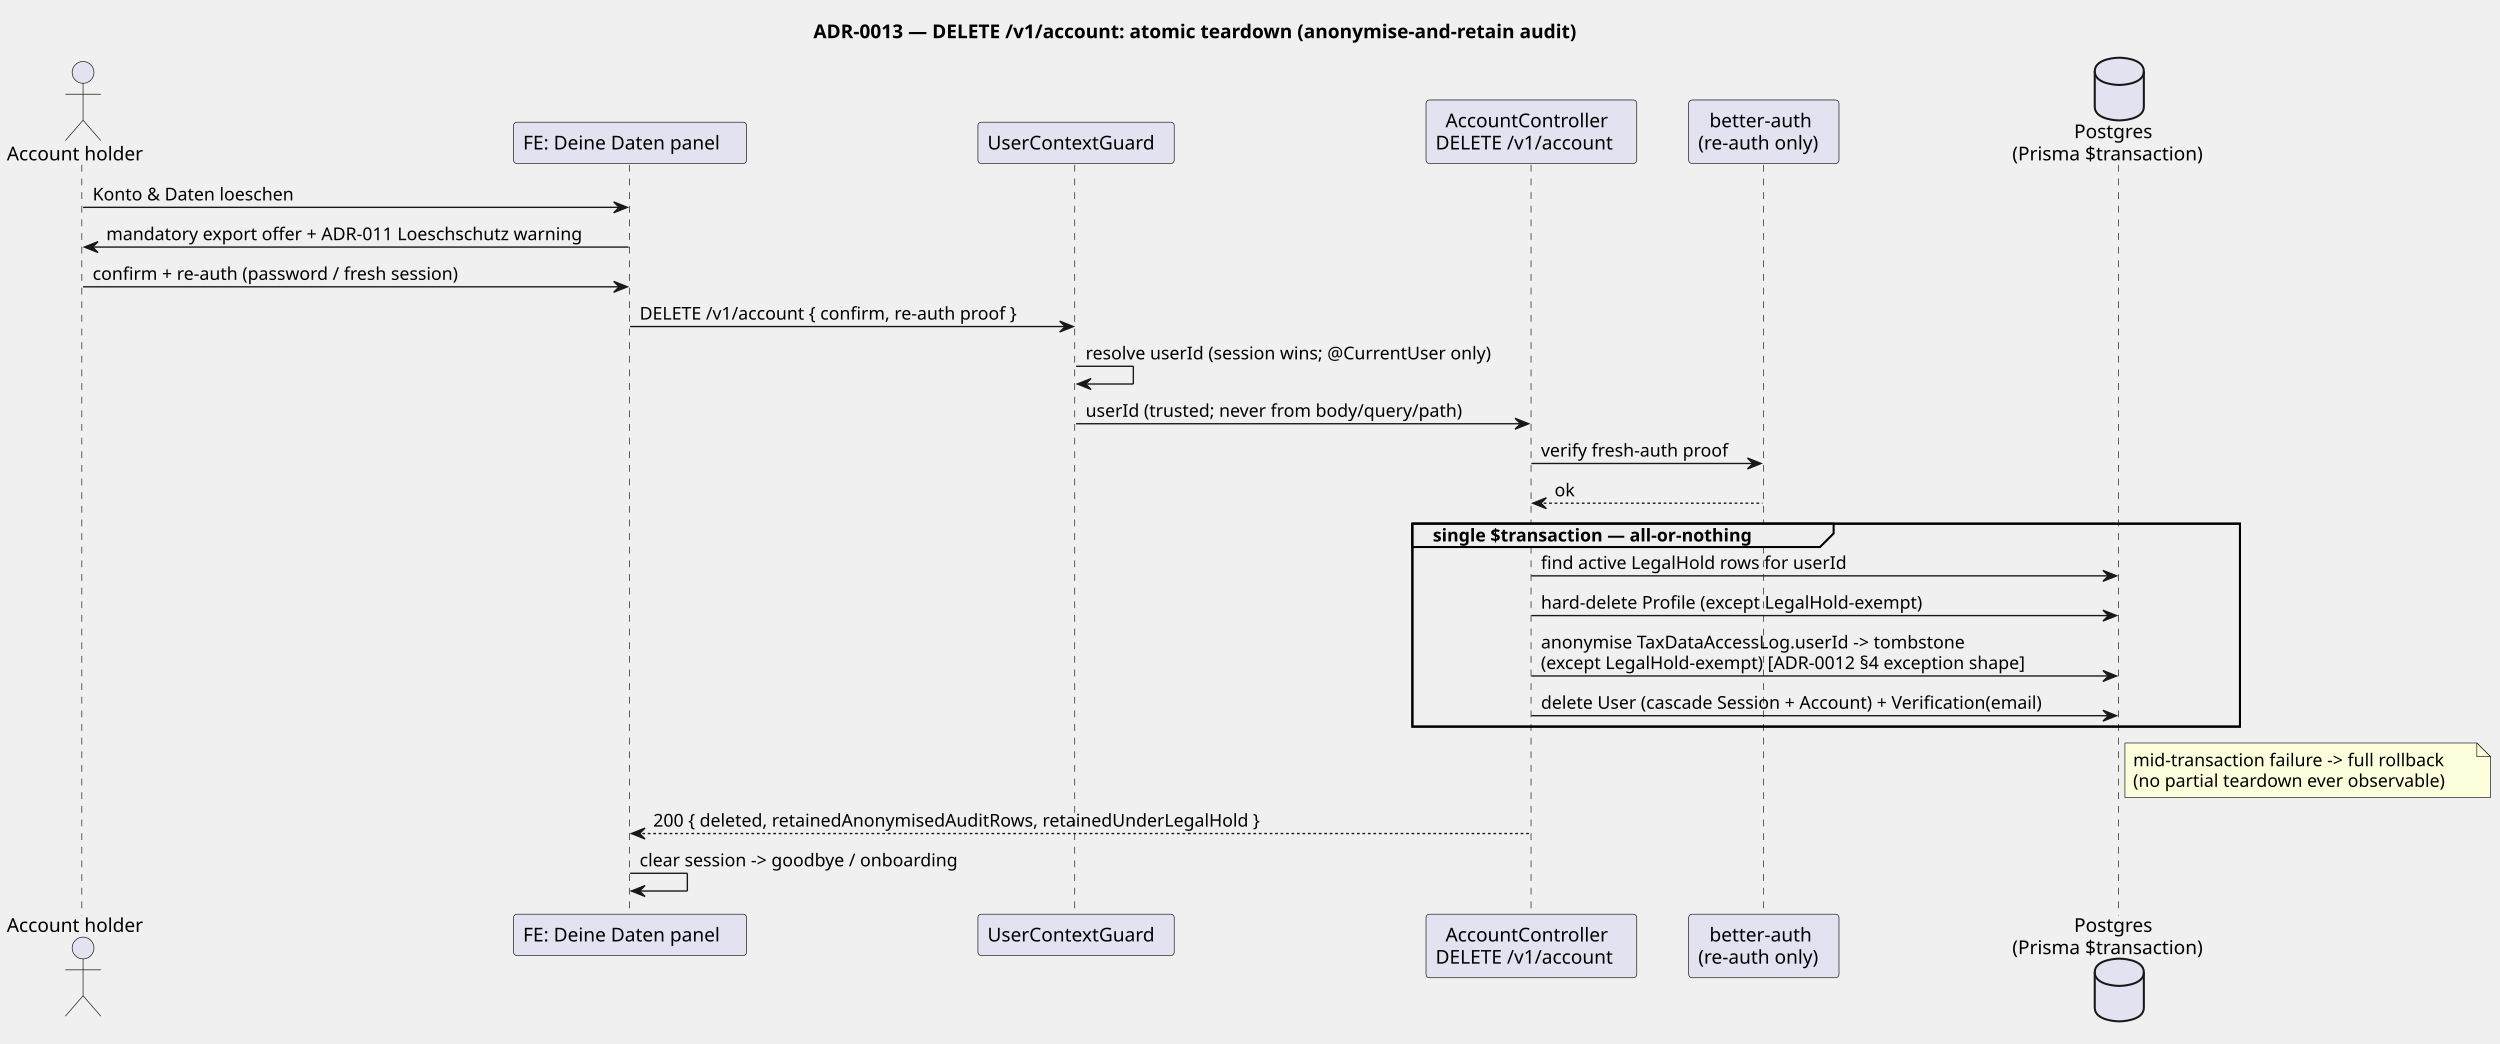
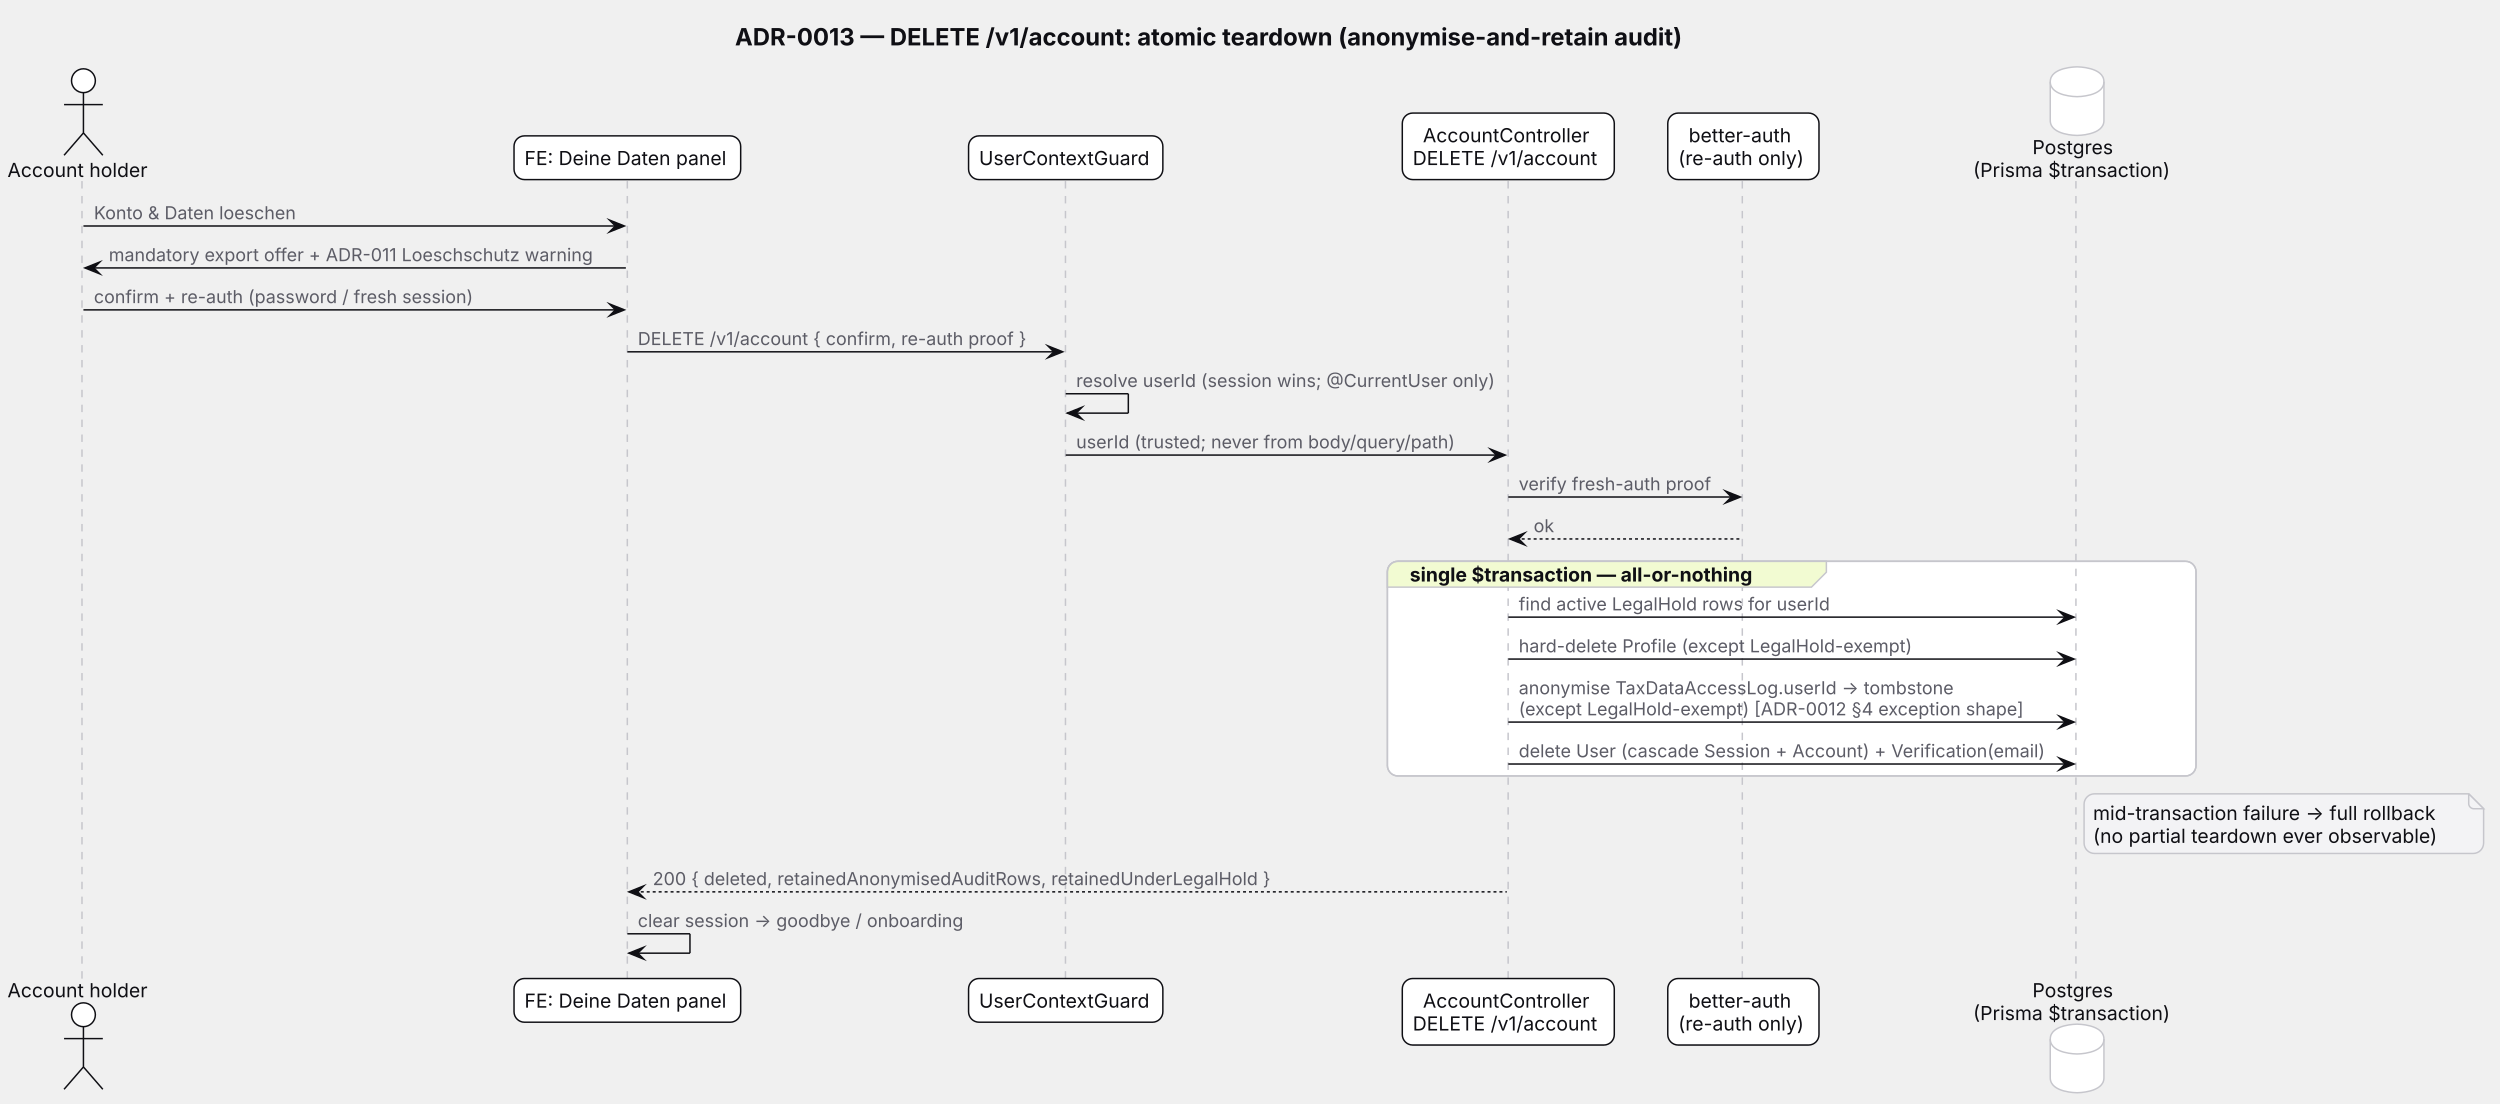
- <svg xmlns="http://www.w3.org/2000/svg" contentStyleType="text/css" height="765px" preserveAspectRatio="none" style="width:1833px;height:765px;background:#FFFFFF;" version="1.1" viewBox="0 0 1833 765" width="1833px" zoomAndPan="magnify">
+ <svg xmlns="http://www.w3.org/2000/svg" contentStyleType="text/css" data-diagram-type="SEQUENCE" height="740px" preserveAspectRatio="none" style="width:1677px;height:740px;background:#FFFFFF;" version="1.1" viewBox="0 0 1677 740" width="1677px" zoomAndPan="magnify">
  <defs />
  <g>
-     <text fill="#000000" font-family="sans-serif" font-size="14" font-weight="bold" lengthAdjust="spacing" textLength="637.841" x="596.365" y="27.995">ADR-0013 — DELETE /v1/account: atomic teardown (anonymise-and-retain audit)</text>
-     <rect fill="none" height="148.797" style="stroke:#000000;stroke-width:1.5;" width="606.798" x="1035.552" y="383.953" />
-     <line style="stroke:#181818;stroke-width:0.5;stroke-dasharray:5.0,5.0;" x1="60" x2="60" y1="120.891" y2="671.281" />
-     <line style="stroke:#181818;stroke-width:0.5;stroke-dasharray:5.0,5.0;" x1="461.498" x2="461.498" y1="120.891" y2="671.281" />
-     <line style="stroke:#181818;stroke-width:0.5;stroke-dasharray:5.0,5.0;" x1="787.994" x2="787.994" y1="120.891" y2="671.281" />
-     <line style="stroke:#181818;stroke-width:0.5;stroke-dasharray:5.0,5.0;" x1="1122.552" x2="1122.552" y1="120.891" y2="671.281" />
-     <line style="stroke:#181818;stroke-width:0.5;stroke-dasharray:5.0,5.0;" x1="1293.128" x2="1293.128" y1="120.891" y2="671.281" />
-     <line style="stroke:#181818;stroke-width:0.5;stroke-dasharray:5.0,5.0;" x1="1553.385" x2="1553.385" y1="120.891" y2="671.281" />
-     <text fill="#000000" font-family="sans-serif" font-size="14" lengthAdjust="spacing" textLength="105.807" x="5" y="117.589">Account holder</text>
-     <ellipse cx="60.903" cy="53.094" fill="#E2E2F0" rx="8" ry="8" style="stroke:#181818;stroke-width:0.5;" />
-     <path d="M60.903,61.094 L60.903,88.094 M47.903,69.094 L73.903,69.094 M60.903,88.094 L47.903,103.094 M60.903,88.094 L73.903,103.094 " fill="none" style="stroke:#181818;stroke-width:0.5;" />
-     <text fill="#000000" font-family="sans-serif" font-size="14" lengthAdjust="spacing" textLength="105.807" x="5" y="683.276">Account holder</text>
-     <ellipse cx="60.903" cy="695.078" fill="#E2E2F0" rx="8" ry="8" style="stroke:#181818;stroke-width:0.5;" />
-     <path d="M60.903,703.078 L60.903,730.078 M47.903,711.078 L73.903,711.078 M60.903,730.078 L47.903,745.078 M60.903,730.078 L73.903,745.078 " fill="none" style="stroke:#181818;stroke-width:0.5;" />
-     <rect fill="#E2E2F0" height="30.297" rx="2.5" ry="2.5" style="stroke:#181818;stroke-width:0.5;" width="170.912" x="376.498" y="89.594" />
-     <text fill="#000000" font-family="sans-serif" font-size="14" lengthAdjust="spacing" textLength="156.912" x="383.498" y="109.589">FE: Deine Daten panel</text>
-     <rect fill="#E2E2F0" height="30.297" rx="2.5" ry="2.5" style="stroke:#181818;stroke-width:0.5;" width="170.912" x="376.498" y="670.281" />
-     <text fill="#000000" font-family="sans-serif" font-size="14" lengthAdjust="spacing" textLength="156.912" x="383.498" y="690.276">FE: Deine Daten panel</text>
-     <rect fill="#E2E2F0" height="30.297" rx="2.5" ry="2.5" style="stroke:#181818;stroke-width:0.5;" width="143.944" x="716.994" y="89.594" />
-     <text fill="#000000" font-family="sans-serif" font-size="14" lengthAdjust="spacing" textLength="129.944" x="723.994" y="109.589">UserContextGuard</text>
-     <rect fill="#E2E2F0" height="30.297" rx="2.5" ry="2.5" style="stroke:#181818;stroke-width:0.5;" width="143.944" x="716.994" y="670.281" />
-     <text fill="#000000" font-family="sans-serif" font-size="14" lengthAdjust="spacing" textLength="129.944" x="723.994" y="690.276">UserContextGuard</text>
-     <rect fill="#E2E2F0" height="46.594" rx="2.5" ry="2.5" style="stroke:#181818;stroke-width:0.5;" width="154.519" x="1045.552" y="73.297" />
-     <text fill="#000000" font-family="sans-serif" font-size="14" lengthAdjust="spacing" textLength="125.945" x="1059.839" y="93.292">AccountController</text>
-     <text fill="#000000" font-family="sans-serif" font-size="14" lengthAdjust="spacing" textLength="140.519" x="1052.552" y="109.589">DELETE /v1/account</text>
-     <rect fill="#E2E2F0" height="46.594" rx="2.5" ry="2.5" style="stroke:#181818;stroke-width:0.5;" width="154.519" x="1045.552" y="670.281" />
-     <text fill="#000000" font-family="sans-serif" font-size="14" lengthAdjust="spacing" textLength="125.945" x="1059.839" y="690.276">AccountController</text>
-     <text fill="#000000" font-family="sans-serif" font-size="14" lengthAdjust="spacing" textLength="140.519" x="1052.552" y="706.573">DELETE /v1/account</text>
-     <rect fill="#E2E2F0" height="46.594" rx="2.5" ry="2.5" style="stroke:#181818;stroke-width:0.5;" width="110.223" x="1238.128" y="73.297" />
-     <text fill="#000000" font-family="sans-serif" font-size="14" lengthAdjust="spacing" textLength="79.714" x="1253.382" y="93.292">better-auth</text>
-     <text fill="#000000" font-family="sans-serif" font-size="14" lengthAdjust="spacing" textLength="96.223" x="1245.128" y="109.589">(re-auth only)</text>
-     <rect fill="#E2E2F0" height="46.594" rx="2.5" ry="2.5" style="stroke:#181818;stroke-width:0.5;" width="110.223" x="1238.128" y="670.281" />
-     <text fill="#000000" font-family="sans-serif" font-size="14" lengthAdjust="spacing" textLength="79.714" x="1253.382" y="690.276">better-auth</text>
-     <text fill="#000000" font-family="sans-serif" font-size="14" lengthAdjust="spacing" textLength="96.223" x="1245.128" y="706.573">(re-auth only)</text>
-     <text fill="#000000" font-family="sans-serif" font-size="14" lengthAdjust="spacing" textLength="60.341" x="1520.697" y="101.292">Postgres</text>
-     <text fill="#000000" font-family="sans-serif" font-size="14" lengthAdjust="spacing" textLength="150.965" x="1475.385" y="117.589">(Prisma $transaction)</text>
-     <path d="M1535.868,52.297 C1535.868,42.297 1553.868,42.297 1553.868,42.297 C1553.868,42.297 1571.868,42.297 1571.868,52.297 L1571.868,78.297 C1571.868,88.297 1553.868,88.297 1553.868,88.297 C1553.868,88.297 1535.868,88.297 1535.868,78.297 L1535.868,52.297 " fill="#E2E2F0" style="stroke:#181818;stroke-width:1.5;" />
-     <path d="M1535.868,52.297 C1535.868,62.297 1553.868,62.297 1553.868,62.297 C1553.868,62.297 1571.868,62.297 1571.868,52.297 " fill="none" style="stroke:#181818;stroke-width:1.5;" />
-     <text fill="#000000" font-family="sans-serif" font-size="14" lengthAdjust="spacing" textLength="60.341" x="1520.697" y="683.276">Postgres</text>
-     <text fill="#000000" font-family="sans-serif" font-size="14" lengthAdjust="spacing" textLength="150.965" x="1475.385" y="699.573">(Prisma $transaction)</text>
-     <path d="M1535.868,712.875 C1535.868,702.875 1553.868,702.875 1553.868,702.875 C1553.868,702.875 1571.868,702.875 1571.868,712.875 L1571.868,738.875 C1571.868,748.875 1553.868,748.875 1553.868,748.875 C1553.868,748.875 1535.868,748.875 1535.868,738.875 L1535.868,712.875 " fill="#E2E2F0" style="stroke:#181818;stroke-width:1.5;" />
-     <path d="M1535.868,712.875 C1535.868,722.875 1553.868,722.875 1553.868,722.875 C1553.868,722.875 1571.868,722.875 1571.868,712.875 " fill="none" style="stroke:#181818;stroke-width:1.5;" />
-     <polygon fill="#181818" points="449.954,148.023,459.954,152.023,449.954,156.023,453.954,152.023" style="stroke:#181818;stroke-width:1.0;" />
-     <line style="stroke:#181818;stroke-width:1.0;" x1="60.903" x2="455.954" y1="152.023" y2="152.023" />
-     <text fill="#000000" font-family="sans-serif" font-size="13" lengthAdjust="spacing" textLength="157.574" x="67.903" y="146.958">Konto &amp; Daten loeschen</text>
-     <polygon fill="#181818" points="71.903,177.156,61.903,181.156,71.903,185.156,67.903,181.156" style="stroke:#181818;stroke-width:1.0;" />
-     <line style="stroke:#181818;stroke-width:1.0;" x1="65.903" x2="460.954" y1="181.156" y2="181.156" />
-     <text fill="#000000" font-family="sans-serif" font-size="13" lengthAdjust="spacing" textLength="377.051" x="77.903" y="176.09">mandatory export offer + ADR-011 Loeschschutz warning</text>
-     <polygon fill="#181818" points="449.954,206.289,459.954,210.289,449.954,214.289,453.954,210.289" style="stroke:#181818;stroke-width:1.0;" />
-     <line style="stroke:#181818;stroke-width:1.0;" x1="60.903" x2="455.954" y1="210.289" y2="210.289" />
-     <text fill="#000000" font-family="sans-serif" font-size="13" lengthAdjust="spacing" textLength="290.323" x="67.903" y="205.223">confirm + re-auth (password / fresh session)</text>
-     <polygon fill="#181818" points="776.966,235.422,786.966,239.422,776.966,243.422,780.966,239.422" style="stroke:#181818;stroke-width:1.0;" />
-     <line style="stroke:#181818;stroke-width:1.0;" x1="461.954" x2="782.966" y1="239.422" y2="239.422" />
-     <text fill="#000000" font-family="sans-serif" font-size="13" lengthAdjust="spacing" textLength="303.012" x="468.954" y="234.356">DELETE /v1/account { confirm, re-auth proof }</text>
-     <line style="stroke:#181818;stroke-width:1.0;" x1="788.966" x2="830.966" y1="268.555" y2="268.555" />
-     <line style="stroke:#181818;stroke-width:1.0;" x1="830.966" x2="830.966" y1="268.555" y2="281.555" />
-     <line style="stroke:#181818;stroke-width:1.0;" x1="789.966" x2="830.966" y1="281.555" y2="281.555" />
-     <polygon fill="#181818" points="799.966,277.555,789.966,281.555,799.966,285.555,795.966,281.555" style="stroke:#181818;stroke-width:1.0;" />
-     <text fill="#000000" font-family="sans-serif" font-size="13" lengthAdjust="spacing" textLength="319.846" x="795.966" y="263.489">resolve userId (session wins; @CurrentUser only)</text>
-     <polygon fill="#181818" points="1110.812,306.688,1120.812,310.688,1110.812,314.688,1114.812,310.688" style="stroke:#181818;stroke-width:1.0;" />
-     <line style="stroke:#181818;stroke-width:1.0;" x1="788.966" x2="1116.812" y1="310.688" y2="310.688" />
-     <text fill="#000000" font-family="sans-serif" font-size="13" lengthAdjust="spacing" textLength="294.1" x="795.966" y="305.622">userId (trusted; never from body/query/path)</text>
-     <polygon fill="#181818" points="1281.239,335.82,1291.239,339.82,1281.239,343.82,1285.239,339.82" style="stroke:#181818;stroke-width:1.0;" />
-     <line style="stroke:#181818;stroke-width:1.0;" x1="1122.812" x2="1287.239" y1="339.82" y2="339.82" />
-     <text fill="#000000" font-family="sans-serif" font-size="13" lengthAdjust="spacing" textLength="146.428" x="1129.812" y="334.754">verify fresh-auth proof</text>
-     <polygon fill="#181818" points="1133.812,364.953,1123.812,368.953,1133.812,372.953,1129.812,368.953" style="stroke:#181818;stroke-width:1.0;" />
-     <line style="stroke:#181818;stroke-width:1.0;stroke-dasharray:2.0,2.0;" x1="1127.812" x2="1292.239" y1="368.953" y2="368.953" />
-     <text fill="#000000" font-family="sans-serif" font-size="13" lengthAdjust="spacing" textLength="15.482" x="1139.812" y="363.887">ok</text>
-     <path d="M1035.552,383.953 L1344.418,383.953 L1344.418,391.086 L1334.418,401.086 L1035.552,401.086 L1035.552,383.953 " fill="#EEEEEE" style="stroke:#000000;stroke-width:1.5;" />
-     <rect fill="none" height="148.797" style="stroke:#000000;stroke-width:1.5;" width="606.798" x="1035.552" y="383.953" />
-     <text fill="#000000" font-family="sans-serif" font-size="13" font-weight="bold" lengthAdjust="spacing" textLength="263.866" x="1050.552" y="397.02">single $transaction — all-or-nothing</text>
-     <polygon fill="#181818" points="1541.868,418.219,1551.868,422.219,1541.868,426.219,1545.868,422.219" style="stroke:#181818;stroke-width:1.0;" />
-     <line style="stroke:#181818;stroke-width:1.0;" x1="1122.812" x2="1547.868" y1="422.219" y2="422.219" />
-     <text fill="#000000" font-family="sans-serif" font-size="13" lengthAdjust="spacing" textLength="238.539" x="1129.812" y="417.153">find active LegalHold rows for userId</text>
-     <polygon fill="#181818" points="1541.868,447.352,1551.868,451.352,1541.868,455.352,1545.868,451.352" style="stroke:#181818;stroke-width:1.0;" />
-     <line style="stroke:#181818;stroke-width:1.0;" x1="1122.812" x2="1547.868" y1="451.352" y2="451.352" />
-     <text fill="#000000" font-family="sans-serif" font-size="13" lengthAdjust="spacing" textLength="302.168" x="1129.812" y="446.286">hard-delete Profile (except LegalHold-exempt)</text>
-     <polygon fill="#181818" points="1541.868,491.617,1551.868,495.617,1541.868,499.617,1545.868,495.617" style="stroke:#181818;stroke-width:1.0;" />
-     <line style="stroke:#181818;stroke-width:1.0;" x1="1122.812" x2="1547.868" y1="495.617" y2="495.617" />
-     <text fill="#000000" font-family="sans-serif" font-size="13" lengthAdjust="spacing" textLength="336.54" x="1129.812" y="475.418">anonymise TaxDataAccessLog.userId -&gt; tombstone</text>
-     <text fill="#000000" font-family="sans-serif" font-size="13" lengthAdjust="spacing" textLength="387.893" x="1129.812" y="490.551">(except LegalHold-exempt) [ADR-0012 §4 exception shape]</text>
-     <polygon fill="#181818" points="1541.868,520.75,1551.868,524.75,1541.868,528.75,1545.868,524.75" style="stroke:#181818;stroke-width:1.0;" />
-     <line style="stroke:#181818;stroke-width:1.0;" x1="1122.812" x2="1547.868" y1="524.75" y2="524.75" />
-     <text fill="#000000" font-family="sans-serif" font-size="13" lengthAdjust="spacing" textLength="407.056" x="1129.812" y="519.684">delete User (cascade Session + Account) + Verification(email)</text>
-     <path d="M1558,544.75 L1558,584.75 L1826,584.75 L1826,554.75 L1816,544.75 L1558,544.75 " fill="#FEFFDD" style="stroke:#181818;stroke-width:0.5;" />
-     <path d="M1816,544.75 L1816,554.75 L1826,554.75 L1816,544.75 " fill="#FEFFDD" style="stroke:#181818;stroke-width:0.5;" />
-     <text fill="#000000" font-family="sans-serif" font-size="13" lengthAdjust="spacing" textLength="247.571" x="1564" y="561.817">mid-transaction failure -&gt; full rollback</text>
-     <text fill="#000000" font-family="sans-serif" font-size="13" lengthAdjust="spacing" textLength="247.076" x="1564" y="576.95">(no partial teardown ever observable)</text>
-     <polygon fill="#181818" points="472.954,607.148,462.954,611.148,472.954,615.148,468.954,611.148" style="stroke:#181818;stroke-width:1.0;" />
-     <line style="stroke:#181818;stroke-width:1.0;stroke-dasharray:2.0,2.0;" x1="466.954" x2="1121.812" y1="611.148" y2="611.148" />
-     <text fill="#000000" font-family="sans-serif" font-size="13" lengthAdjust="spacing" textLength="481.317" x="478.954" y="606.082">200 { deleted, retainedAnonymisedAuditRows, retainedUnderLegalHold }</text>
-     <line style="stroke:#181818;stroke-width:1.0;" x1="461.954" x2="503.954" y1="640.281" y2="640.281" />
-     <line style="stroke:#181818;stroke-width:1.0;" x1="503.954" x2="503.954" y1="640.281" y2="653.281" />
-     <line style="stroke:#181818;stroke-width:1.0;" x1="462.954" x2="503.954" y1="653.281" y2="653.281" />
-     <polygon fill="#181818" points="472.954,649.281,462.954,653.281,472.954,657.281,468.954,653.281" style="stroke:#181818;stroke-width:1.0;" />
-     <text fill="#000000" font-family="sans-serif" font-size="13" lengthAdjust="spacing" textLength="251.234" x="468.954" y="635.215">clear session -&gt; goodbye / onboarding</text>
+     <g class="title" data-source-line="5">
+       <text fill="#0F0F14" font-family="'Geist, system-ui, -apple-system, Segoe UI, sans-serif'" font-size="16" font-weight="700" lengthAdjust="spacing" textLength="684.359" x="493.011" y="30.469">ADR-0013 — DELETE /v1/account: atomic teardown (anonymise-and-retain audit)</text>
+     </g>
+     <rect fill="#FFFFFF" height="143.975" rx="7" ry="7" style="stroke:#C6C6CC;stroke-width:1;" width="542.433" x="930.662" y="376.527" />
+     <g class="participant-lifeline" data-entity-uid="part1" data-qualified-name="U" data-source-line="7" id="part1-lifeline">
+       <g>
+         <rect fill="#000000" fill-opacity="0" height="535.924" width="8" x="51.969" y="121.465" />
+         <line style="stroke:#C6C6CC;stroke-width:1;stroke-dasharray:5,5;" x1="55" x2="55" y1="121.465" y2="657.389" />
+       </g>
+     </g>
+     <g class="participant-lifeline" data-entity-uid="part2" data-qualified-name="FE" data-source-line="8" id="part2-lifeline">
+       <g>
+         <rect fill="#000000" fill-opacity="0" height="535.924" width="8" x="416.827" y="121.465" />
+         <line style="stroke:#C6C6CC;stroke-width:1;stroke-dasharray:5,5;" x1="420.809" x2="420.809" y1="121.465" y2="657.389" />
+       </g>
+     </g>
+     <g class="participant-lifeline" data-entity-uid="part3" data-qualified-name="G" data-source-line="9" id="part3-lifeline">
+       <g>
+         <rect fill="#000000" fill-opacity="0" height="535.924" width="8" x="710.879" y="121.465" />
+         <line style="stroke:#C6C6CC;stroke-width:1;stroke-dasharray:5,5;" x1="714.716" x2="714.716" y1="121.465" y2="657.389" />
+       </g>
+     </g>
+     <g class="participant-lifeline" data-entity-uid="part4" data-qualified-name="C" data-source-line="10" id="part4-lifeline">
+       <g>
+         <rect fill="#000000" fill-opacity="0" height="535.924" width="8" x="1007.764" y="121.465" />
+         <line style="stroke:#C6C6CC;stroke-width:1;stroke-dasharray:5,5;" x1="1011.662" x2="1011.662" y1="121.465" y2="657.389" />
+       </g>
+     </g>
+     <g class="participant-lifeline" data-entity-uid="part5" data-qualified-name="BA" data-source-line="11" id="part5-lifeline">
+       <g>
+         <rect fill="#000000" fill-opacity="0" height="535.924" width="8" x="1165.457" y="121.465" />
+         <line style="stroke:#C6C6CC;stroke-width:1;stroke-dasharray:5,5;" x1="1168.741" x2="1168.741" y1="121.465" y2="657.389" />
+       </g>
+     </g>
+     <g class="participant-lifeline" data-entity-uid="part6" data-qualified-name="DB" data-source-line="12" id="part6-lifeline">
+       <g>
+         <rect fill="#000000" fill-opacity="0" height="535.924" width="8" x="1389.315" y="121.465" />
+         <line style="stroke:#C6C6CC;stroke-width:1;stroke-dasharray:5,5;" x1="1392.534" x2="1392.534" y1="121.465" y2="657.389" />
+       </g>
+     </g>
+     <g class="participant participant-head" data-entity-uid="part1" data-qualified-name="U" data-source-line="7" id="part1-head">
+       <text fill="#0F0F14" font-family="'Geist, system-ui, -apple-system, Segoe UI, sans-serif'" font-size="13" lengthAdjust="spacing" textLength="95.939" x="5" y="118.723">Account holder</text>
+       <ellipse cx="55.969" cy="54.154" fill="#FFFFFF" rx="8" ry="8" style="stroke:#0F0F14;stroke-width:1;" />
+       <path d="M55.969,62.154 L55.969,89.154 M42.969,70.154 L68.969,70.154 M55.969,89.154 L42.969,104.154 M55.969,89.154 L68.969,104.154" fill="none" style="stroke:#0F0F14;stroke-width:1;" />
+     </g>
+     <g class="participant participant-tail" data-entity-uid="part1" data-qualified-name="U" data-source-line="7" id="part1-tail">
+       <text fill="#0F0F14" font-family="'Geist, system-ui, -apple-system, Segoe UI, sans-serif'" font-size="13" lengthAdjust="spacing" textLength="95.939" x="5" y="668.957">Account holder</text>
+       <ellipse cx="55.969" cy="680.699" fill="#FFFFFF" rx="8" ry="8" style="stroke:#0F0F14;stroke-width:1;" />
+       <path d="M55.969,688.699 L55.969,715.699 M42.969,696.699 L68.969,696.699 M55.969,715.699 L42.969,730.699 M55.969,715.699 L68.969,730.699" fill="none" style="stroke:#0F0F14;stroke-width:1;" />
+     </g>
+     <g class="participant participant-head" data-entity-uid="part2" data-qualified-name="FE" data-source-line="8" id="part2-head">
+       <rect fill="#FFFFFF" height="29.311" rx="7" ry="7" style="stroke:#0F0F14;stroke-width:1;" width="152.036" x="344.809" y="91.154" />
+       <text fill="#0F0F14" font-family="'Geist, system-ui, -apple-system, Segoe UI, sans-serif'" font-size="13" lengthAdjust="spacing" textLength="138.036" x="351.809" y="110.723">FE: Deine Daten panel</text>
+     </g>
+     <g class="participant participant-tail" data-entity-uid="part2" data-qualified-name="FE" data-source-line="8" id="part2-tail">
+       <rect fill="#FFFFFF" height="29.311" rx="7" ry="7" style="stroke:#0F0F14;stroke-width:1;" width="152.036" x="344.809" y="656.389" />
+       <text fill="#0F0F14" font-family="'Geist, system-ui, -apple-system, Segoe UI, sans-serif'" font-size="13" lengthAdjust="spacing" textLength="138.036" x="351.809" y="675.957">FE: Deine Daten panel</text>
+     </g>
+     <g class="participant participant-head" data-entity-uid="part3" data-qualified-name="G" data-source-line="9" id="part3-head">
+       <rect fill="#FFFFFF" height="29.311" rx="7" ry="7" style="stroke:#0F0F14;stroke-width:1;" width="130.327" x="649.716" y="91.154" />
+       <text fill="#0F0F14" font-family="'Geist, system-ui, -apple-system, Segoe UI, sans-serif'" font-size="13" lengthAdjust="spacing" textLength="116.327" x="656.716" y="110.723">UserContextGuard</text>
+     </g>
+     <g class="participant participant-tail" data-entity-uid="part3" data-qualified-name="G" data-source-line="9" id="part3-tail">
+       <rect fill="#FFFFFF" height="29.311" rx="7" ry="7" style="stroke:#0F0F14;stroke-width:1;" width="130.327" x="649.716" y="656.389" />
+       <text fill="#0F0F14" font-family="'Geist, system-ui, -apple-system, Segoe UI, sans-serif'" font-size="13" lengthAdjust="spacing" textLength="116.327" x="656.716" y="675.957">UserContextGuard</text>
+     </g>
+     <g class="participant participant-head" data-entity-uid="part4" data-qualified-name="C" data-source-line="10" id="part4-head">
+       <rect fill="#FFFFFF" height="44.621" rx="7" ry="7" style="stroke:#0F0F14;stroke-width:1;" width="142.204" x="940.662" y="75.844" />
+       <text fill="#0F0F14" font-family="'Geist, system-ui, -apple-system, Segoe UI, sans-serif'" font-size="13" lengthAdjust="spacing" textLength="114.562" x="954.483" y="95.412">AccountController</text>
+       <text fill="#0F0F14" font-family="'Geist, system-ui, -apple-system, Segoe UI, sans-serif'" font-size="13" lengthAdjust="spacing" textLength="128.204" x="947.662" y="110.723">DELETE /v1/account</text>
+     </g>
+     <g class="participant participant-tail" data-entity-uid="part4" data-qualified-name="C" data-source-line="10" id="part4-tail">
+       <rect fill="#FFFFFF" height="44.621" rx="7" ry="7" style="stroke:#0F0F14;stroke-width:1;" width="142.204" x="940.662" y="656.389" />
+       <text fill="#0F0F14" font-family="'Geist, system-ui, -apple-system, Segoe UI, sans-serif'" font-size="13" lengthAdjust="spacing" textLength="114.562" x="954.483" y="675.957">AccountController</text>
+       <text fill="#0F0F14" font-family="'Geist, system-ui, -apple-system, Segoe UI, sans-serif'" font-size="13" lengthAdjust="spacing" textLength="128.204" x="947.662" y="691.268">DELETE /v1/account</text>
+     </g>
+     <g class="participant participant-head" data-entity-uid="part5" data-qualified-name="BA" data-source-line="11" id="part5-head">
+       <rect fill="#FFFFFF" height="44.621" rx="7" ry="7" style="stroke:#0F0F14;stroke-width:1;" width="101.433" x="1118.741" y="75.844" />
+       <text fill="#0F0F14" font-family="'Geist, system-ui, -apple-system, Segoe UI, sans-serif'" font-size="13" lengthAdjust="spacing" textLength="73.411" x="1132.752" y="95.412">better-auth</text>
+       <text fill="#0F0F14" font-family="'Geist, system-ui, -apple-system, Segoe UI, sans-serif'" font-size="13" lengthAdjust="spacing" textLength="87.433" x="1125.741" y="110.723">(re-auth only)</text>
+     </g>
+     <g class="participant participant-tail" data-entity-uid="part5" data-qualified-name="BA" data-source-line="11" id="part5-tail">
+       <rect fill="#FFFFFF" height="44.621" rx="7" ry="7" style="stroke:#0F0F14;stroke-width:1;" width="101.433" x="1118.741" y="656.389" />
+       <text fill="#0F0F14" font-family="'Geist, system-ui, -apple-system, Segoe UI, sans-serif'" font-size="13" lengthAdjust="spacing" textLength="73.411" x="1132.752" y="675.957">better-auth</text>
+       <text fill="#0F0F14" font-family="'Geist, system-ui, -apple-system, Segoe UI, sans-serif'" font-size="13" lengthAdjust="spacing" textLength="87.433" x="1125.741" y="691.268">(re-auth only)</text>
+     </g>
+     <g class="participant participant-head" data-entity-uid="part6" data-qualified-name="DB" data-source-line="12" id="part6-head">
+       <text fill="#0F0F14" font-family="'Geist, system-ui, -apple-system, Segoe UI, sans-serif'" font-size="13" lengthAdjust="spacing" textLength="53.955" x="1363.337" y="103.412">Postgres</text>
+       <text fill="#0F0F14" font-family="'Geist, system-ui, -apple-system, Segoe UI, sans-serif'" font-size="13" lengthAdjust="spacing" textLength="133.561" x="1323.534" y="118.723">(Prisma $transaction)</text>
+       <path d="M1375.315,54.844 C1375.315,44.844 1393.315,44.844 1393.315,44.844 C1393.315,44.844 1411.315,44.844 1411.315,54.844 L1411.315,80.844 C1411.315,90.844 1393.315,90.844 1393.315,90.844 C1393.315,90.844 1375.315,90.844 1375.315,80.844 L1375.315,54.844" fill="#FFFFFF" style="stroke:#C6C6CC;stroke-width:1;" />
+       <path d="M1375.315,54.844 C1375.315,64.844 1393.315,64.844 1393.315,64.844 C1393.315,64.844 1411.315,64.844 1411.315,54.844" fill="none" style="stroke:#C6C6CC;stroke-width:1;" />
+     </g>
+     <g class="participant participant-tail" data-entity-uid="part6" data-qualified-name="DB" data-source-line="12" id="part6-tail">
+       <text fill="#0F0F14" font-family="'Geist, system-ui, -apple-system, Segoe UI, sans-serif'" font-size="13" lengthAdjust="spacing" textLength="53.955" x="1363.337" y="668.957">Postgres</text>
+       <text fill="#0F0F14" font-family="'Geist, system-ui, -apple-system, Segoe UI, sans-serif'" font-size="13" lengthAdjust="spacing" textLength="133.561" x="1323.534" y="684.268">(Prisma $transaction)</text>
+       <path d="M1375.315,697.01 C1375.315,687.01 1393.315,687.01 1393.315,687.01 C1393.315,687.01 1411.315,687.01 1411.315,697.01 L1411.315,723.01 C1411.315,733.01 1393.315,733.01 1393.315,733.01 C1393.315,733.01 1375.315,733.01 1375.315,723.01 L1375.315,697.01" fill="#FFFFFF" style="stroke:#C6C6CC;stroke-width:1;" />
+       <path d="M1375.315,697.01 C1375.315,707.01 1393.315,707.01 1393.315,707.01 C1393.315,707.01 1411.315,707.01 1411.315,697.01" fill="none" style="stroke:#C6C6CC;stroke-width:1;" />
+     </g>
+     <g class="message" data-entity-1="part1" data-entity-2="part2" data-source-line="14" id="msg1">
+       <polygon fill="#0F0F14" points="408.827,147.598,418.827,151.598,408.827,155.598,412.827,151.598" style="stroke:#0F0F14;stroke-width:1;stroke-linejoin:miter;stroke-miterlimit:10;" />
+       <line style="stroke:#0F0F14;stroke-width:1;" x1="55.969" x2="414.827" y1="151.598" y2="151.598" />
+       <text fill="#5C5C66" font-family="'Geist, system-ui, -apple-system, Segoe UI, sans-serif'" font-size="12" lengthAdjust="spacing" textLength="139.875" x="62.969" y="147.066">Konto &amp; Daten loeschen</text>
+     </g>
+     <g class="message" data-entity-1="part2" data-entity-2="part1" data-source-line="15" id="msg2">
+       <polygon fill="#0F0F14" points="66.969,175.731,56.969,179.731,66.969,183.731,62.969,179.731" style="stroke:#0F0F14;stroke-width:1;stroke-linejoin:miter;stroke-miterlimit:10;" />
+       <line style="stroke:#0F0F14;stroke-width:1;" x1="60.969" x2="419.827" y1="179.731" y2="179.731" />
+       <text fill="#5C5C66" font-family="'Geist, system-ui, -apple-system, Segoe UI, sans-serif'" font-size="12" lengthAdjust="spacing" textLength="340.857" x="72.969" y="175.199">mandatory export offer + ADR-011 Loeschschutz warning</text>
+     </g>
+     <g class="message" data-entity-1="part1" data-entity-2="part2" data-source-line="16" id="msg3">
+       <polygon fill="#0F0F14" points="408.827,203.863,418.827,207.863,408.827,211.863,412.827,207.863" style="stroke:#0F0F14;stroke-width:1;stroke-linejoin:miter;stroke-miterlimit:10;" />
+       <line style="stroke:#0F0F14;stroke-width:1;" x1="55.969" x2="414.827" y1="207.863" y2="207.863" />
+       <text fill="#5C5C66" font-family="'Geist, system-ui, -apple-system, Segoe UI, sans-serif'" font-size="12" lengthAdjust="spacing" textLength="264.316" x="62.969" y="203.332">confirm + re-auth (password / fresh session)</text>
+     </g>
+     <g class="message" data-entity-1="part2" data-entity-2="part3" data-source-line="17" id="msg4">
+       <polygon fill="#0F0F14" points="702.879,231.996,712.879,235.996,702.879,239.996,706.879,235.996" style="stroke:#0F0F14;stroke-width:1;stroke-linejoin:miter;stroke-miterlimit:10;" />
+       <line style="stroke:#0F0F14;stroke-width:1;" x1="420.827" x2="708.879" y1="235.996" y2="235.996" />
+       <text fill="#5C5C66" font-family="'Geist, system-ui, -apple-system, Segoe UI, sans-serif'" font-size="12" lengthAdjust="spacing" textLength="270.053" x="427.827" y="231.465">DELETE /v1/account { confirm, re-auth proof }</text>
+     </g>
+     <g class="message" data-entity-1="part3" data-entity-2="part3" data-source-line="18" id="msg5">
+       <line style="stroke:#0F0F14;stroke-width:1;" x1="714.879" x2="756.879" y1="264.129" y2="264.129" />
+       <line style="stroke:#0F0F14;stroke-width:1;" x1="756.879" x2="756.879" y1="264.129" y2="277.129" />
+       <line style="stroke:#0F0F14;stroke-width:1;" x1="715.879" x2="756.879" y1="277.129" y2="277.129" />
+       <polygon fill="#0F0F14" points="725.879,273.129,715.879,277.129,725.879,281.129,721.879,277.129" style="stroke:#0F0F14;stroke-width:1;stroke-linejoin:miter;stroke-miterlimit:10;" />
+       <text fill="#5C5C66" font-family="'Geist, system-ui, -apple-system, Segoe UI, sans-serif'" font-size="12" lengthAdjust="spacing" textLength="282.885" x="721.879" y="259.598">resolve userId (session wins; @CurrentUser only)</text>
+     </g>
+     <g class="message" data-entity-1="part3" data-entity-2="part4" data-source-line="19" id="msg6">
+       <polygon fill="#0F0F14" points="999.764,301.262,1009.764,305.262,999.764,309.262,1003.764,305.262" style="stroke:#0F0F14;stroke-width:1;stroke-linejoin:miter;stroke-miterlimit:10;" />
+       <line style="stroke:#0F0F14;stroke-width:1;" x1="714.879" x2="1005.764" y1="305.262" y2="305.262" />
+       <text fill="#5C5C66" font-family="'Geist, system-ui, -apple-system, Segoe UI, sans-serif'" font-size="12" lengthAdjust="spacing" textLength="264.797" x="721.879" y="300.731">userId (trusted; never from body/query/path)</text>
+     </g>
+     <g class="message" data-entity-1="part4" data-entity-2="part5" data-source-line="20" id="msg7">
+       <polygon fill="#0F0F14" points="1157.457,329.394,1167.457,333.394,1157.457,337.394,1161.457,333.394" style="stroke:#0F0F14;stroke-width:1;stroke-linejoin:miter;stroke-miterlimit:10;" />
+       <line style="stroke:#0F0F14;stroke-width:1;" x1="1011.764" x2="1163.457" y1="333.394" y2="333.394" />
+       <text fill="#5C5C66" font-family="'Geist, system-ui, -apple-system, Segoe UI, sans-serif'" font-size="12" lengthAdjust="spacing" textLength="133.693" x="1018.764" y="328.863">verify fresh-auth proof</text>
+     </g>
+     <g class="message" data-entity-1="part5" data-entity-2="part4" data-source-line="21" id="msg8">
+       <polygon fill="#0F0F14" points="1022.764,357.527,1012.764,361.527,1022.764,365.527,1018.764,361.527" style="stroke:#0F0F14;stroke-width:1;stroke-linejoin:miter;stroke-miterlimit:10;" />
+       <line style="stroke:#0F0F14;stroke-width:1;stroke-dasharray:2,2;" x1="1016.764" x2="1168.457" y1="361.527" y2="361.527" />
+       <text fill="#5C5C66" font-family="'Geist, system-ui, -apple-system, Segoe UI, sans-serif'" font-size="12" lengthAdjust="spacing" textLength="14.385" x="1028.764" y="356.996">ok</text>
+     </g>
+     <path d="M937.662,376.527 L1225.138,376.527 L1225.138,383.838 L1215.138,393.838 L930.662,393.838 L930.662,383.527 A7,7 0 0 1 937.662,376.527" fill="#F2FBD2" style="stroke:#C6C6CC;stroke-width:1;" />
+     <rect fill="none" height="143.975" rx="7" ry="7" style="stroke:#C6C6CC;stroke-width:1;" width="542.433" x="930.662" y="376.527" />
+     <text fill="#0F0F14" font-family="'Geist, system-ui, -apple-system, Segoe UI, sans-serif'" font-size="13" font-weight="700" lengthAdjust="spacing" textLength="249.476" x="945.662" y="390.096">single $transaction — all-or-nothing</text>
+     <g class="message" data-entity-1="part4" data-entity-2="part6" data-source-line="24" id="msg9">
+       <polygon fill="#0F0F14" points="1381.315,409.971,1391.315,413.971,1381.315,417.971,1385.315,413.971" style="stroke:#0F0F14;stroke-width:1;stroke-linejoin:miter;stroke-miterlimit:10;" />
+       <line style="stroke:#0F0F14;stroke-width:1;" x1="1011.764" x2="1387.315" y1="413.971" y2="413.971" />
+       <text fill="#5C5C66" font-family="'Geist, system-ui, -apple-system, Segoe UI, sans-serif'" font-size="12" lengthAdjust="spacing" textLength="213.873" x="1018.764" y="409.44">find active LegalHold rows for userId</text>
+     </g>
+     <g class="message" data-entity-1="part4" data-entity-2="part6" data-source-line="25" id="msg10">
+       <polygon fill="#0F0F14" points="1381.315,438.103,1391.315,442.103,1381.315,446.103,1385.315,442.103" style="stroke:#0F0F14;stroke-width:1;stroke-linejoin:miter;stroke-miterlimit:10;" />
+       <line style="stroke:#0F0F14;stroke-width:1;" x1="1011.764" x2="1387.315" y1="442.103" y2="442.103" />
+       <text fill="#5C5C66" font-family="'Geist, system-ui, -apple-system, Segoe UI, sans-serif'" font-size="12" lengthAdjust="spacing" textLength="272.9" x="1018.764" y="437.572">hard-delete Profile (except LegalHold-exempt)</text>
+     </g>
+     <g class="message" data-entity-1="part4" data-entity-2="part6" data-source-line="26" id="msg11">
+       <polygon fill="#0F0F14" points="1381.315,480.369,1391.315,484.369,1381.315,488.369,1385.315,484.369" style="stroke:#0F0F14;stroke-width:1;stroke-linejoin:miter;stroke-miterlimit:10;" />
+       <line style="stroke:#0F0F14;stroke-width:1;" x1="1011.764" x2="1387.315" y1="484.369" y2="484.369" />
+       <text fill="#5C5C66" font-family="'Geist, system-ui, -apple-system, Segoe UI, sans-serif'" font-size="12" lengthAdjust="spacing" textLength="302.25" x="1018.764" y="465.705">anonymise TaxDataAccessLog.userId -&gt; tombstone</text>
+       <text fill="#5C5C66" font-family="'Geist, system-ui, -apple-system, Segoe UI, sans-serif'" font-size="12" lengthAdjust="spacing" textLength="351.264" x="1018.764" y="479.838">(except LegalHold-exempt) [ADR-0012 §4 exception shape]</text>
+     </g>
+     <g class="message" data-entity-1="part4" data-entity-2="part6" data-source-line="27" id="msg12">
+       <polygon fill="#0F0F14" points="1381.315,508.502,1391.315,512.502,1381.315,516.502,1385.315,512.502" style="stroke:#0F0F14;stroke-width:1;stroke-linejoin:miter;stroke-miterlimit:10;" />
+       <line style="stroke:#0F0F14;stroke-width:1;" x1="1011.764" x2="1387.315" y1="512.502" y2="512.502" />
+       <text fill="#5C5C66" font-family="'Geist, system-ui, -apple-system, Segoe UI, sans-serif'" font-size="12" lengthAdjust="spacing" textLength="357.551" x="1018.764" y="507.971">delete User (cascade Session + Account) + Verification(email)</text>
+     </g>
+     <path d="M1398,539.502 L1398,565.502 A7,7 0 0 0 1405,572.502 L1659,572.502 A7,7 0 0 0 1666,565.502 L1666,542.502 L1656,532.502 L1405,532.502 A7,7 0 0 0 1398,539.502" fill="#F3F3F5" style="stroke:#C6C6CC;stroke-width:1;" />
+     <path d="M1656,532.502 L1656,539.002 A3.5,3.5 0 0 0 1659.5,542.502 L1666,542.502 L1656,532.502" fill="#F3F3F5" style="stroke:#C6C6CC;stroke-width:1;" />
+     <text fill="#0F0F14" font-family="'Geist, system-ui, -apple-system, Segoe UI, sans-serif'" font-size="13" lengthAdjust="spacing" textLength="247.381" x="1404" y="550.07">mid-transaction failure -&gt; full rollback</text>
+     <text fill="#0F0F14" font-family="'Geist, system-ui, -apple-system, Segoe UI, sans-serif'" font-size="13" lengthAdjust="spacing" textLength="235.035" x="1404" y="565.381">(no partial teardown ever observable)</text>
+     <g class="message" data-entity-1="part4" data-entity-2="part2" data-source-line="31" id="msg13">
+       <polygon fill="#0F0F14" points="431.827,594.256,421.827,598.256,431.827,602.256,427.827,598.256" style="stroke:#0F0F14;stroke-width:1;stroke-linejoin:miter;stroke-miterlimit:10;" />
+       <line style="stroke:#0F0F14;stroke-width:1;stroke-dasharray:2,2;" x1="425.827" x2="1010.764" y1="598.256" y2="598.256" />
+       <text fill="#5C5C66" font-family="'Geist, system-ui, -apple-system, Segoe UI, sans-serif'" font-size="12" lengthAdjust="spacing" textLength="422.18" x="437.827" y="593.725">200 { deleted, retainedAnonymisedAuditRows, retainedUnderLegalHold }</text>
+     </g>
+     <g class="message" data-entity-1="part2" data-entity-2="part2" data-source-line="32" id="msg14">
+       <line style="stroke:#0F0F14;stroke-width:1;" x1="420.827" x2="462.827" y1="626.389" y2="626.389" />
+       <line style="stroke:#0F0F14;stroke-width:1;" x1="462.827" x2="462.827" y1="626.389" y2="639.389" />
+       <line style="stroke:#0F0F14;stroke-width:1;" x1="421.827" x2="462.827" y1="639.389" y2="639.389" />
+       <polygon fill="#0F0F14" points="431.827,635.389,421.827,639.389,431.827,643.389,427.827,639.389" style="stroke:#0F0F14;stroke-width:1;stroke-linejoin:miter;stroke-miterlimit:10;" />
+       <text fill="#5C5C66" font-family="'Geist, system-ui, -apple-system, Segoe UI, sans-serif'" font-size="12" lengthAdjust="spacing" textLength="230.438" x="427.827" y="621.857">clear session -&gt; goodbye / onboarding</text>
+     </g>
  </g>
</svg>
